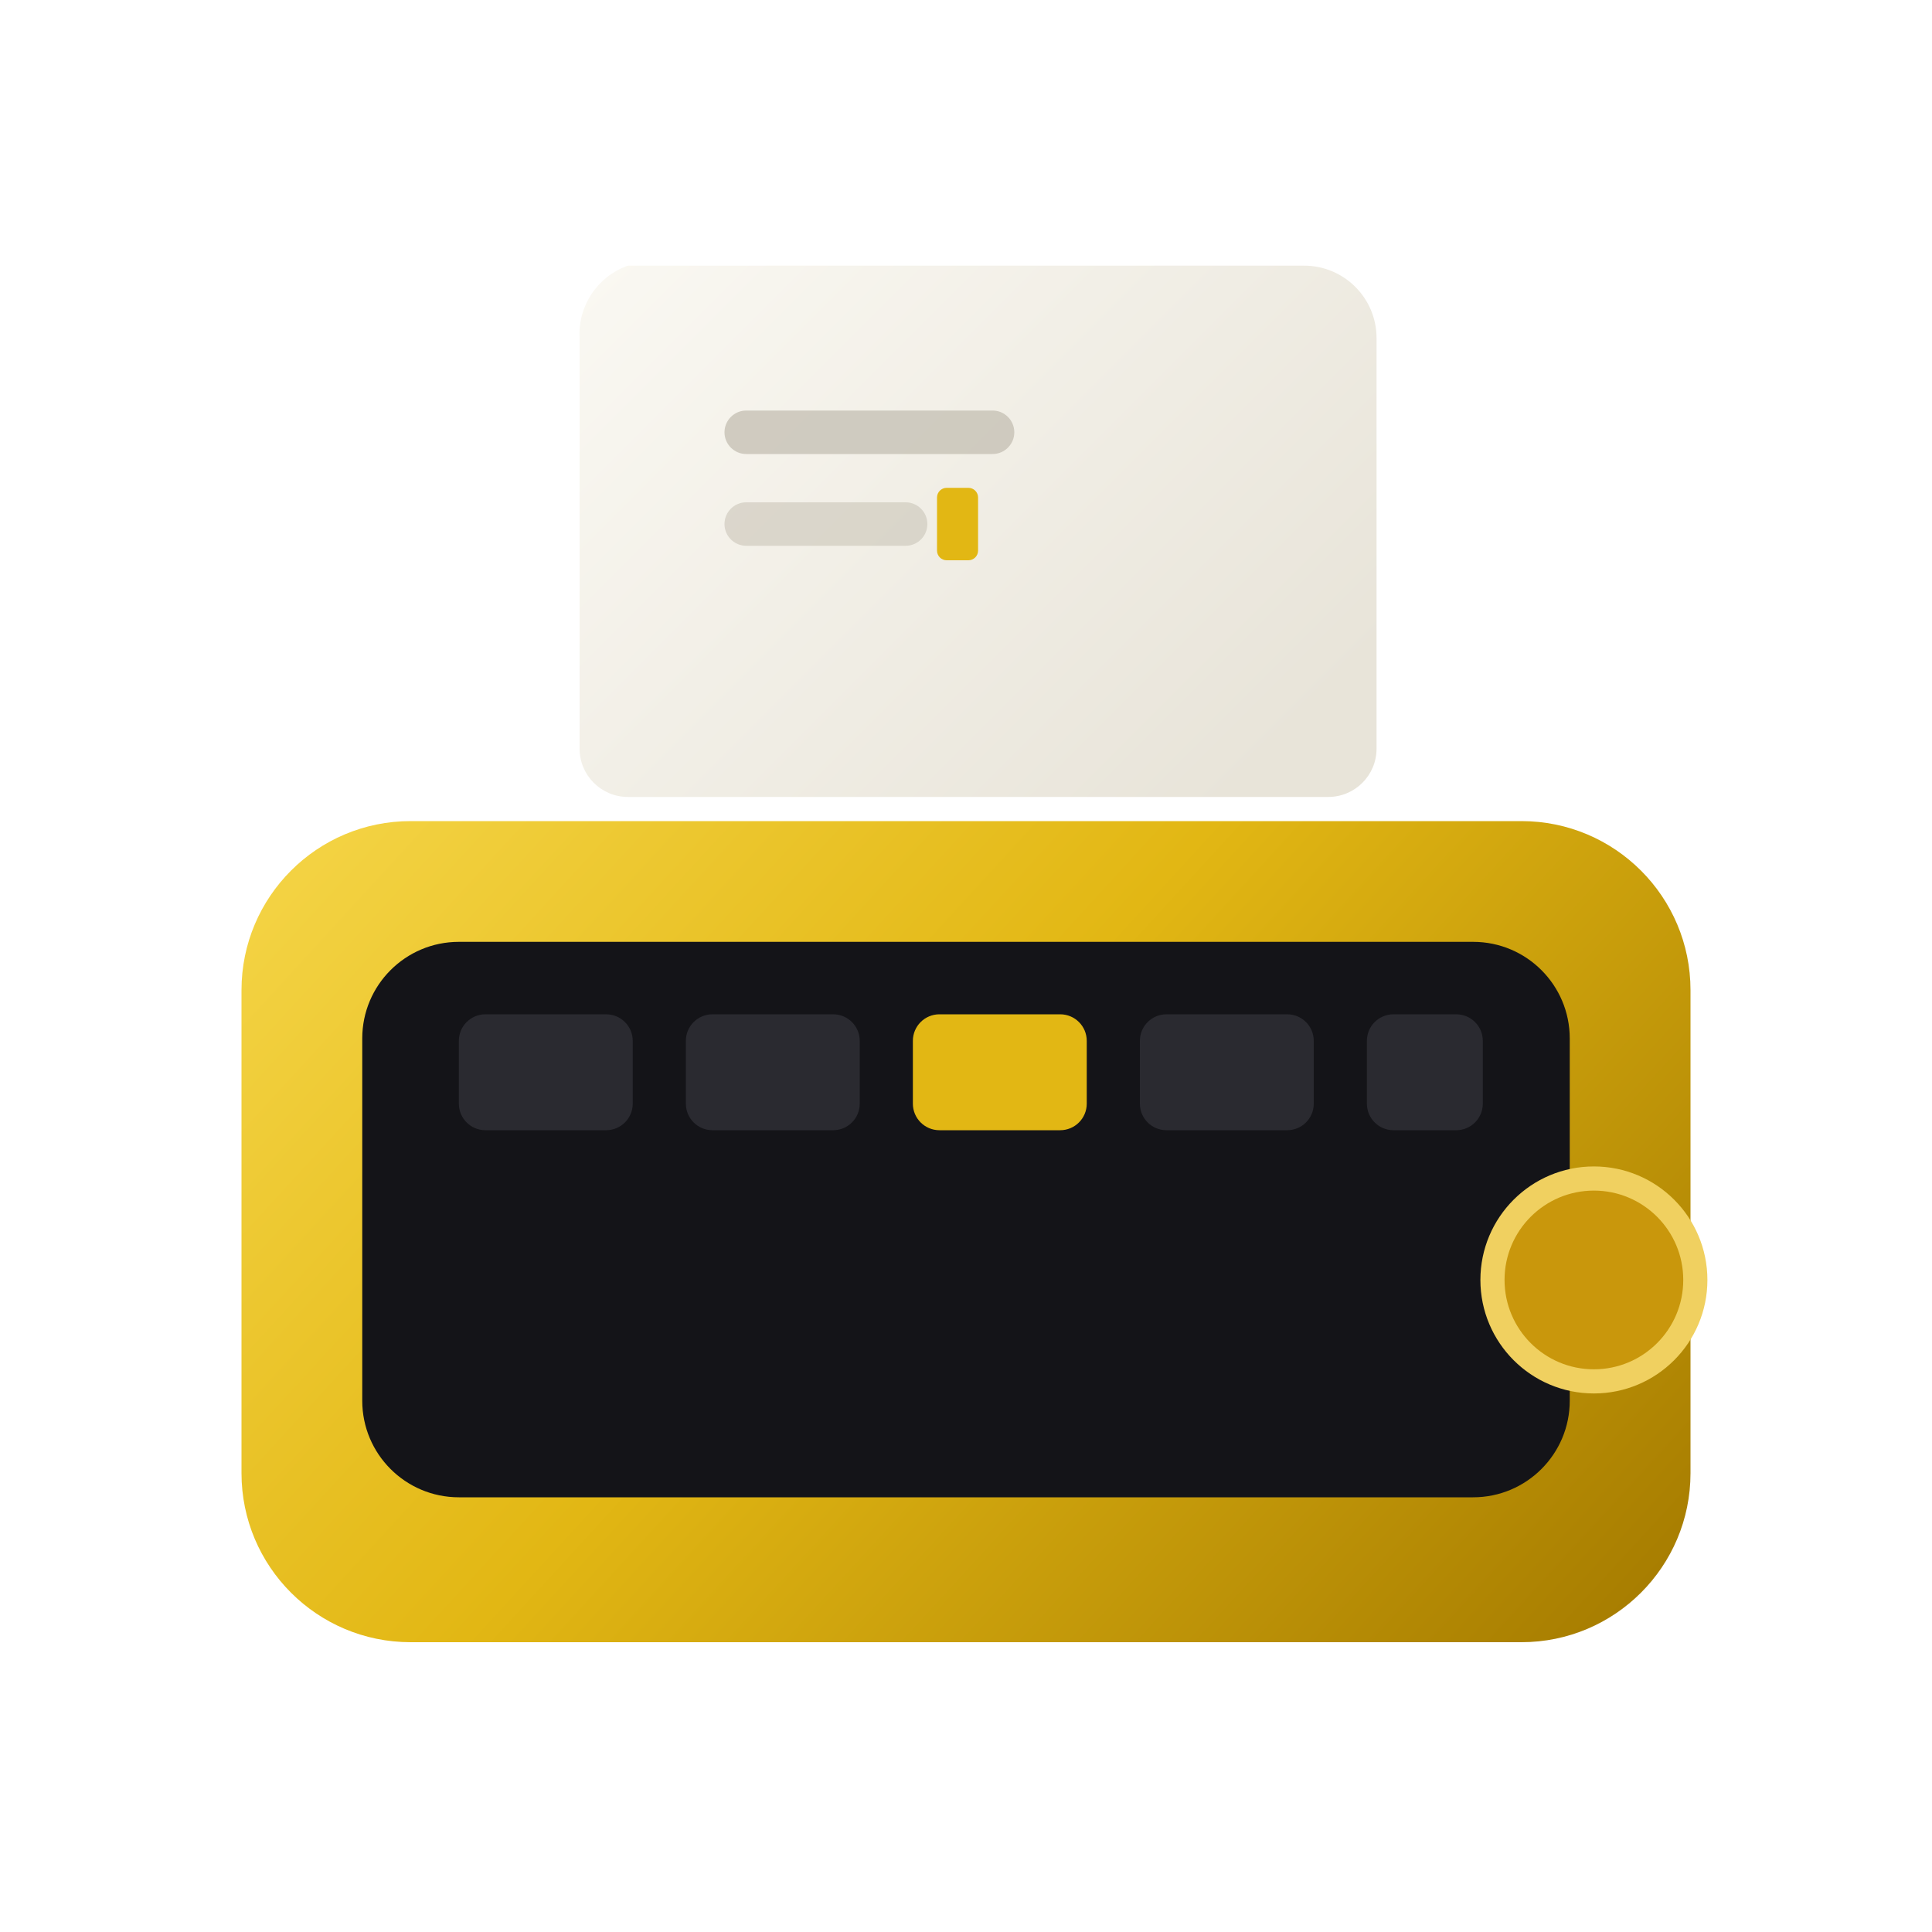
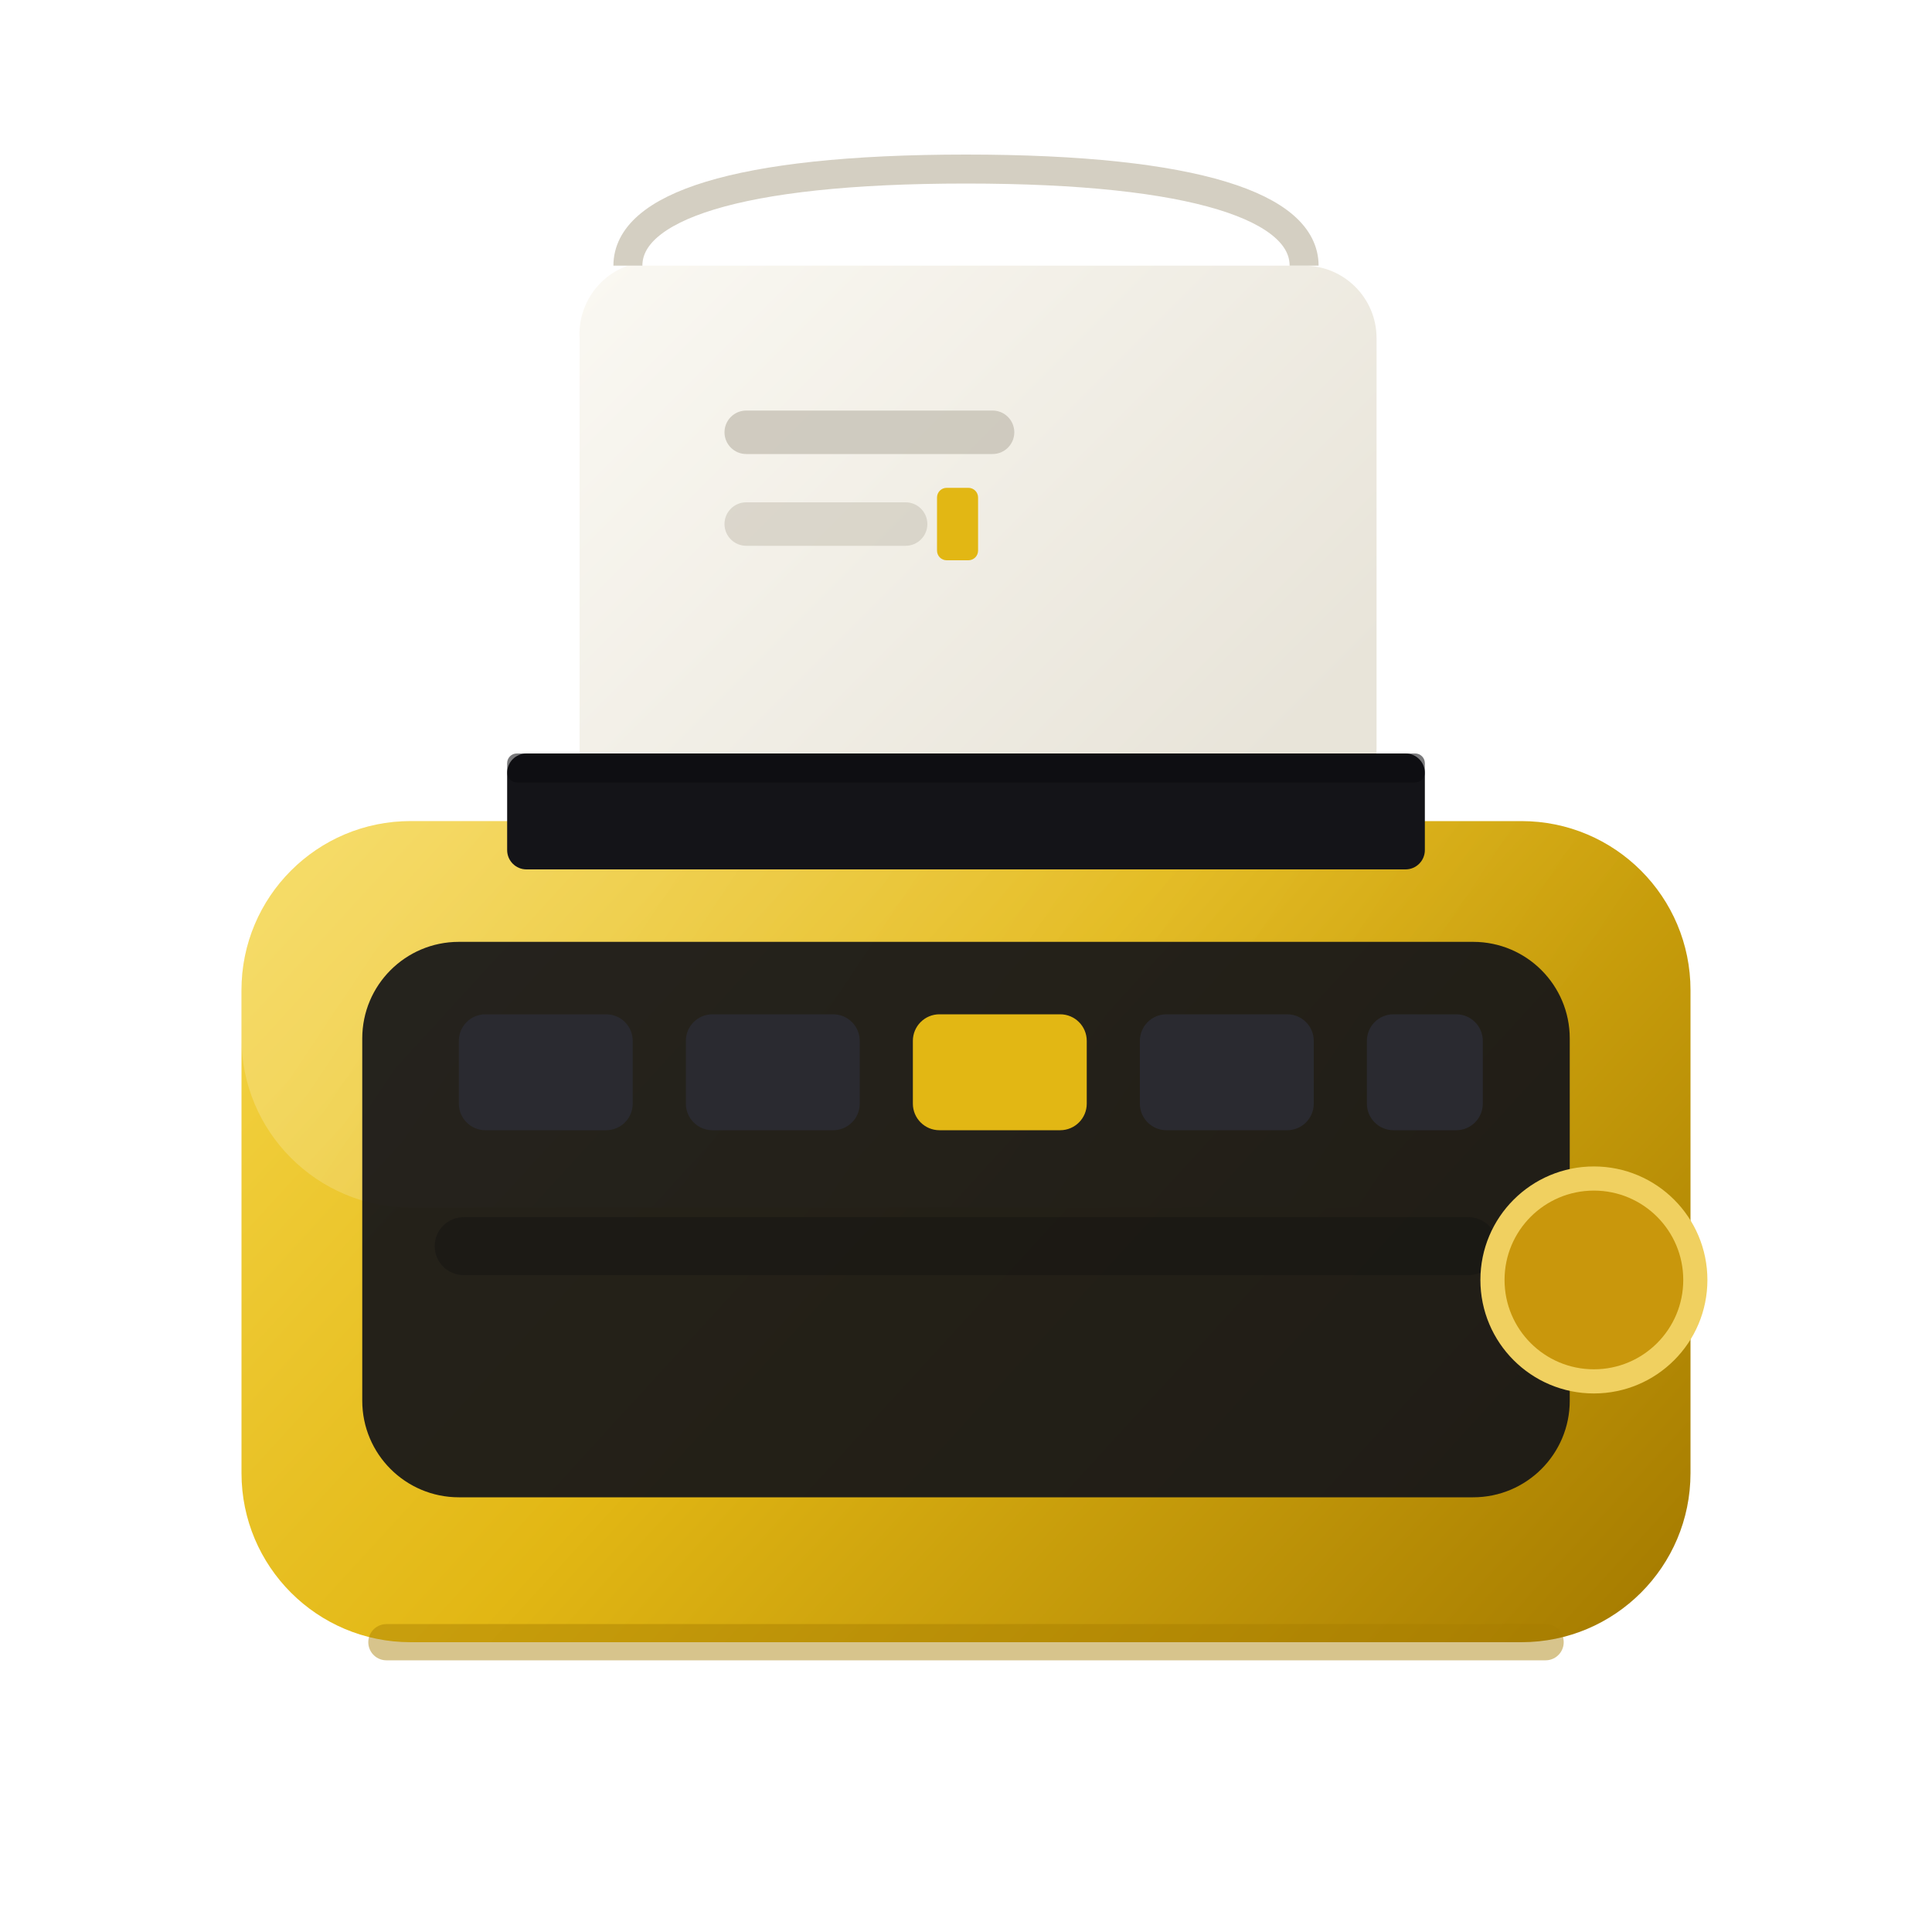
<svg xmlns="http://www.w3.org/2000/svg" width="32" height="32" viewBox="0 0 40 40" fill="none">
  <defs>
    <linearGradient id="body" x1="8" y1="14" x2="32" y2="36" gradientUnits="userSpaceOnUse">
      <stop stop-color="#f5d547" />
      <stop offset="0.45" stop-color="#e2b714" />
      <stop offset="1" stop-color="#a67c00" />
    </linearGradient>
+     <linearGradient id="body-shine" x1="10" y1="16" x2="28" y2="28" gradientUnits="userSpaceOnUse">
+       <stop stop-color="#fff" stop-opacity="0.35" />
+       <stop offset="1" stop-color="#fff" stop-opacity="0" />
+     </linearGradient>
    <linearGradient id="paper" x1="14" y1="4" x2="26" y2="16" gradientUnits="userSpaceOnUse">
      <stop stop-color="#faf8f2" />
      <stop offset="1" stop-color="#e8e4d9" />
    </linearGradient>
  </defs>
-   <path d="M13 5.5h14a1.5 1.5 0 0 1 1.5 1.5v8.5a1 1 0 0 1-1 1H13a1 1 0 0 1-1-1V7a1.5 1.5 0 0 1 1-1.5Z" fill="url(#paper)" />
-   <rect x="15" y="8.5" width="6" height="0.9" rx="0.45" fill="#c9c4b8" opacity="0.85" />
-   <rect x="15" y="10.4" width="4.2" height="0.9" rx="0.45" fill="#c9c4b8" opacity="0.6" />
-   <rect x="19.4" y="10.1" width="0.85" height="1.5" rx="0.2" fill="#e2b714" />
  <rect x="5" y="17" width="30" height="17" rx="3.5" fill="url(#body)" />
-   <rect x="7.5" y="19.5" width="25" height="11.5" rx="2" fill="#141418" />
+   <rect x="5" y="17" width="30" height="8" rx="3.5" fill="url(#body-shine)" opacity="0.55" />
+   <rect x="7.5" y="19.5" width="25" height="11.5" rx="2" fill="#141418" opacity="0.92" />
  <rect x="9.5" y="21" width="3.6" height="2.4" rx="0.55" fill="#2a2a30" />
  <rect x="14.2" y="21" width="3.6" height="2.4" rx="0.55" fill="#2a2a30" />
  <rect x="18.9" y="21" width="3.6" height="2.4" rx="0.55" fill="#e2b714" />
  <rect x="23.6" y="21" width="3.6" height="2.4" rx="0.55" fill="#2a2a30" />
  <rect x="28.3" y="21" width="2.4" height="2.4" rx="0.55" fill="#2a2a30" />
+   <rect x="9" y="25.2" width="22" height="1.2" rx="0.6" fill="#0d0d0f" opacity="0.35" />
  <circle cx="33" cy="26.5" r="2.1" fill="#c9970c" stroke="#f0d060" stroke-width="0.5" />
+   <path d="M8 34h24" stroke="#a67c00" stroke-width="0.75" stroke-linecap="round" opacity="0.45" />
+   <path d="M13 5.5h14a1.5 1.5 0 0 1 1.5 1.5v8.5a1 1 0 0 1-1 1H13a1 1 0 0 1-1-1V7a1.5 1.5 0 0 1 1-1.5Z" fill="url(#paper)" />
+   <path d="M13 5.5c0-1.2 2.2-2 7-2s7 .8 7 2" stroke="#d4cfc2" stroke-width="0.6" fill="none" />
+   <rect x="15" y="8.5" width="6" height="0.9" rx="0.45" fill="#c9c4b8" opacity="0.85" />
+   <rect x="15" y="10.4" width="4.2" height="0.9" rx="0.45" fill="#c9c4b8" opacity="0.6" />
+   <rect x="19.4" y="10.1" width="0.85" height="1.5" rx="0.2" fill="#e2b714" />
+   <rect x="10.5" y="15.6" width="19" height="2.4" rx="0.4" fill="#141418" />
+   <rect x="10.5" y="15.6" width="19" height="0.6" rx="0.2" fill="#0a0a0c" opacity="0.55" />
</svg>
